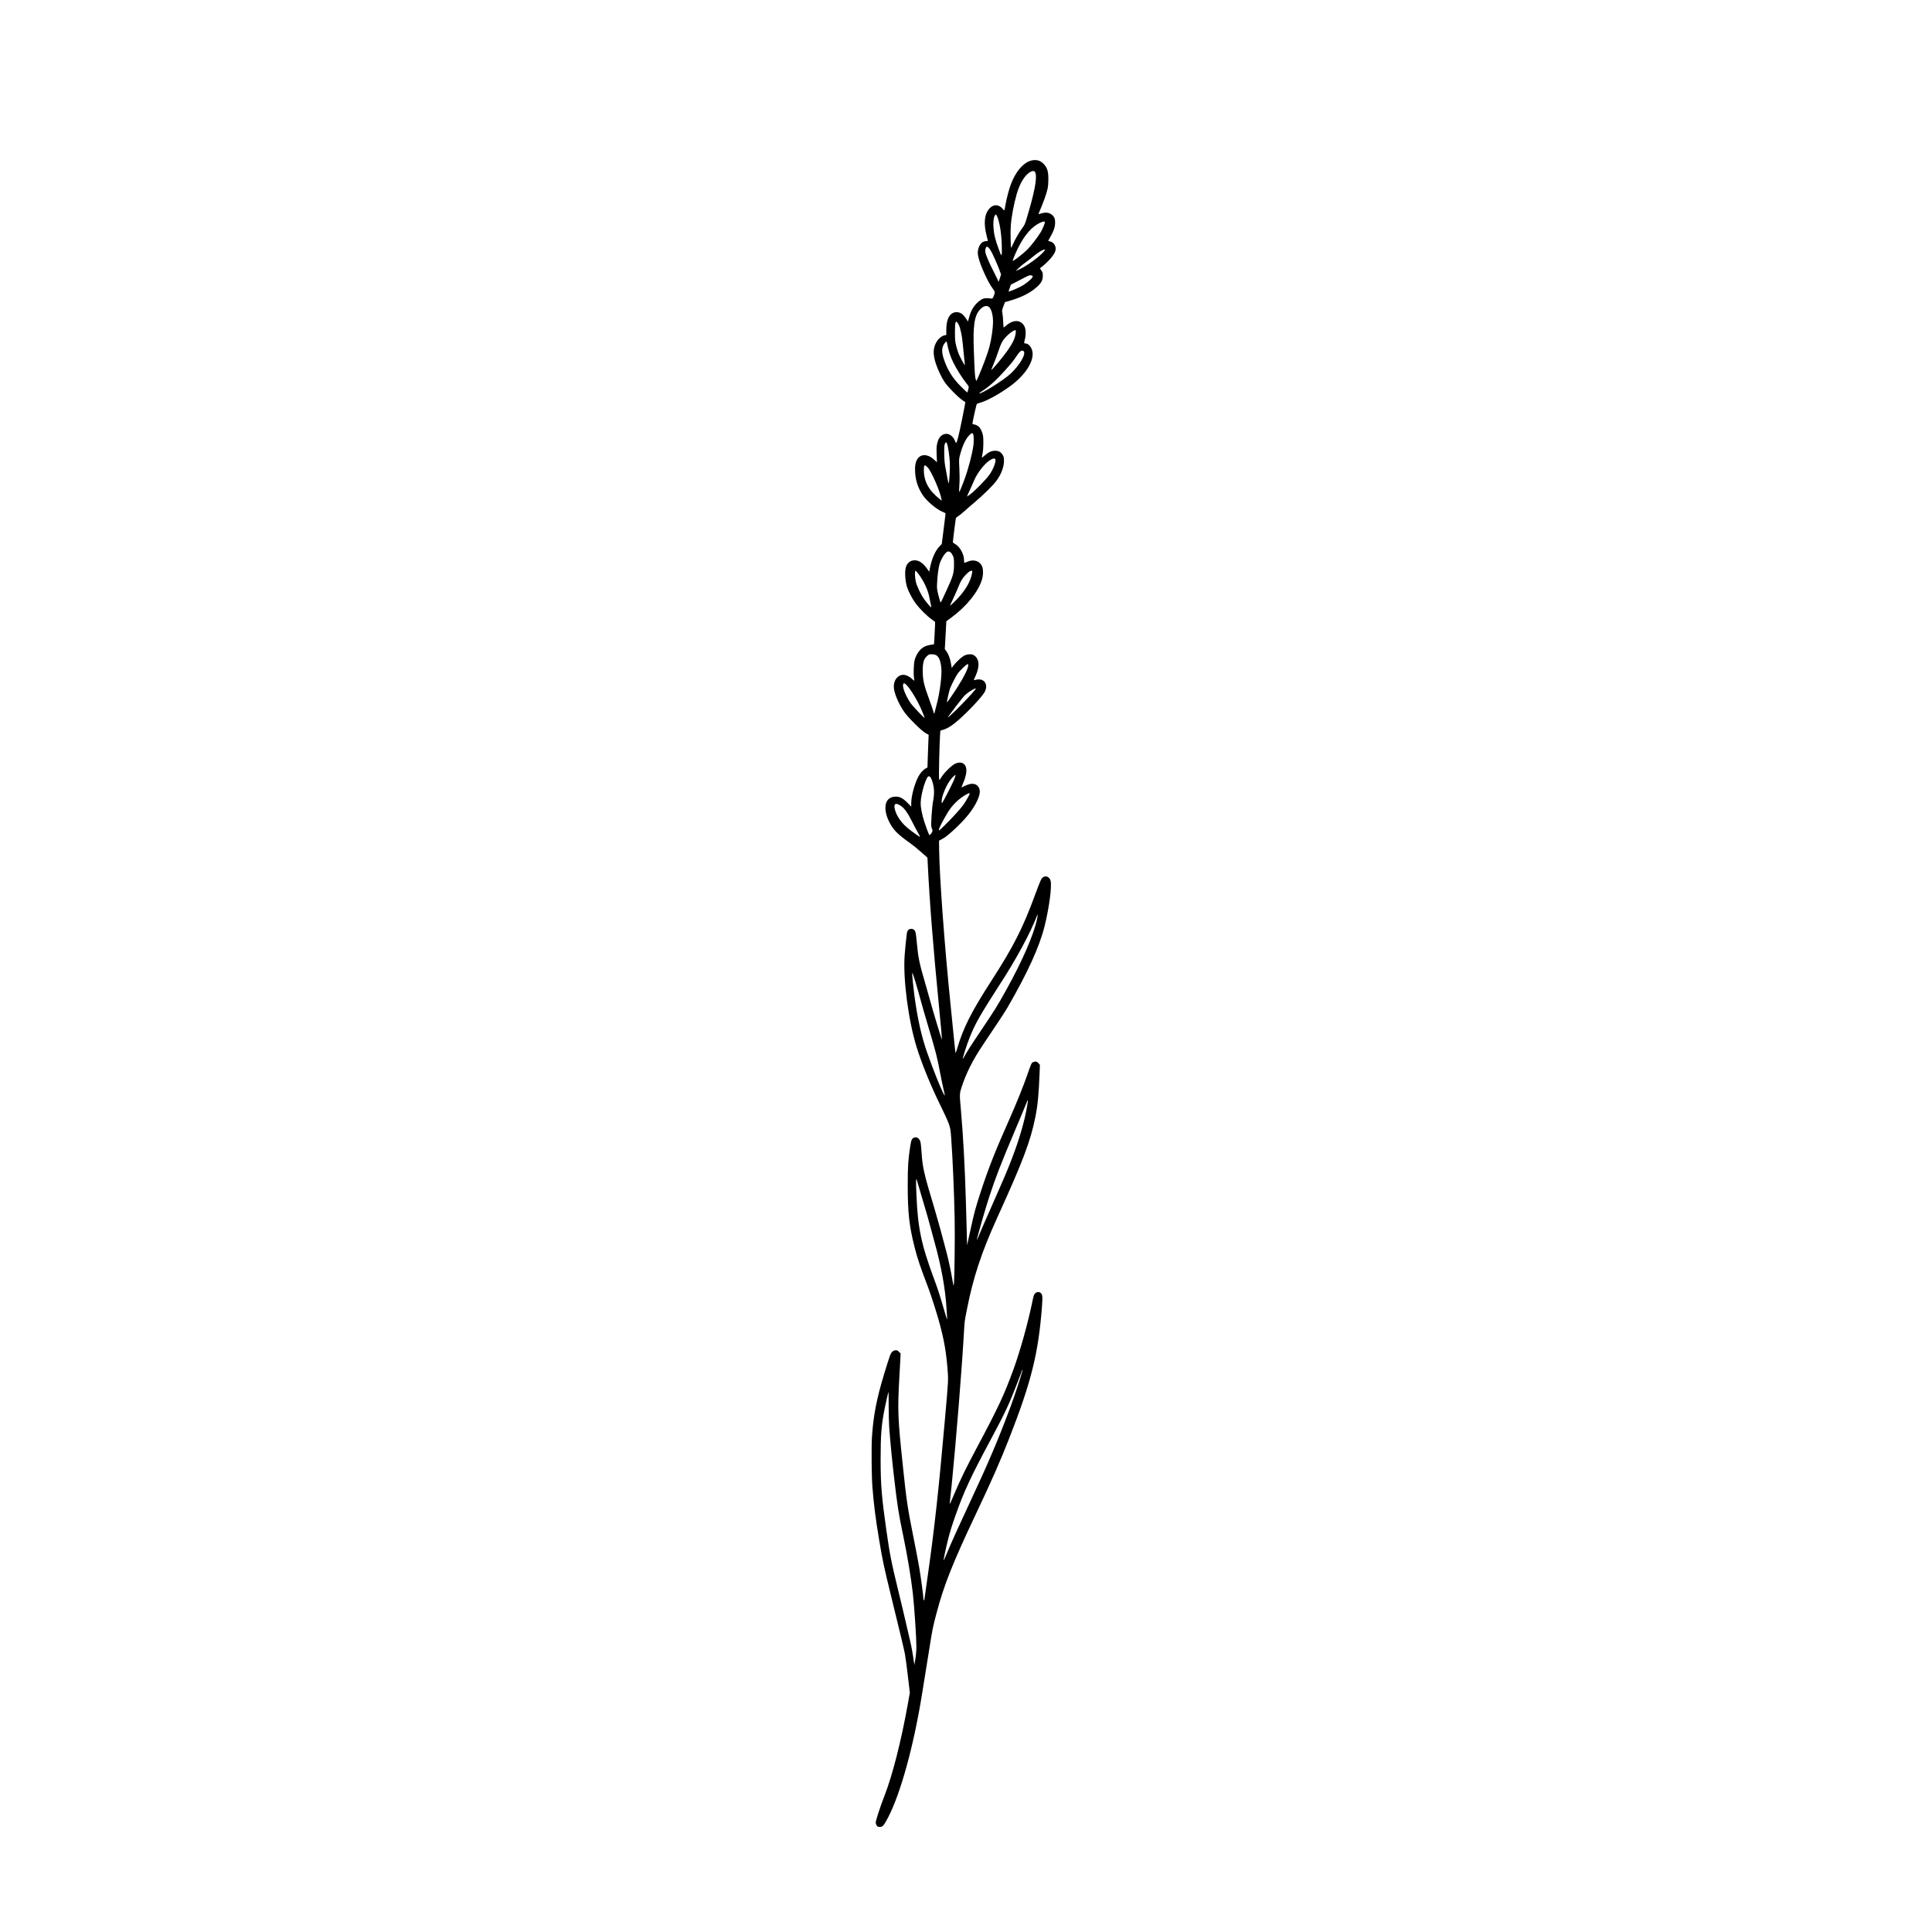
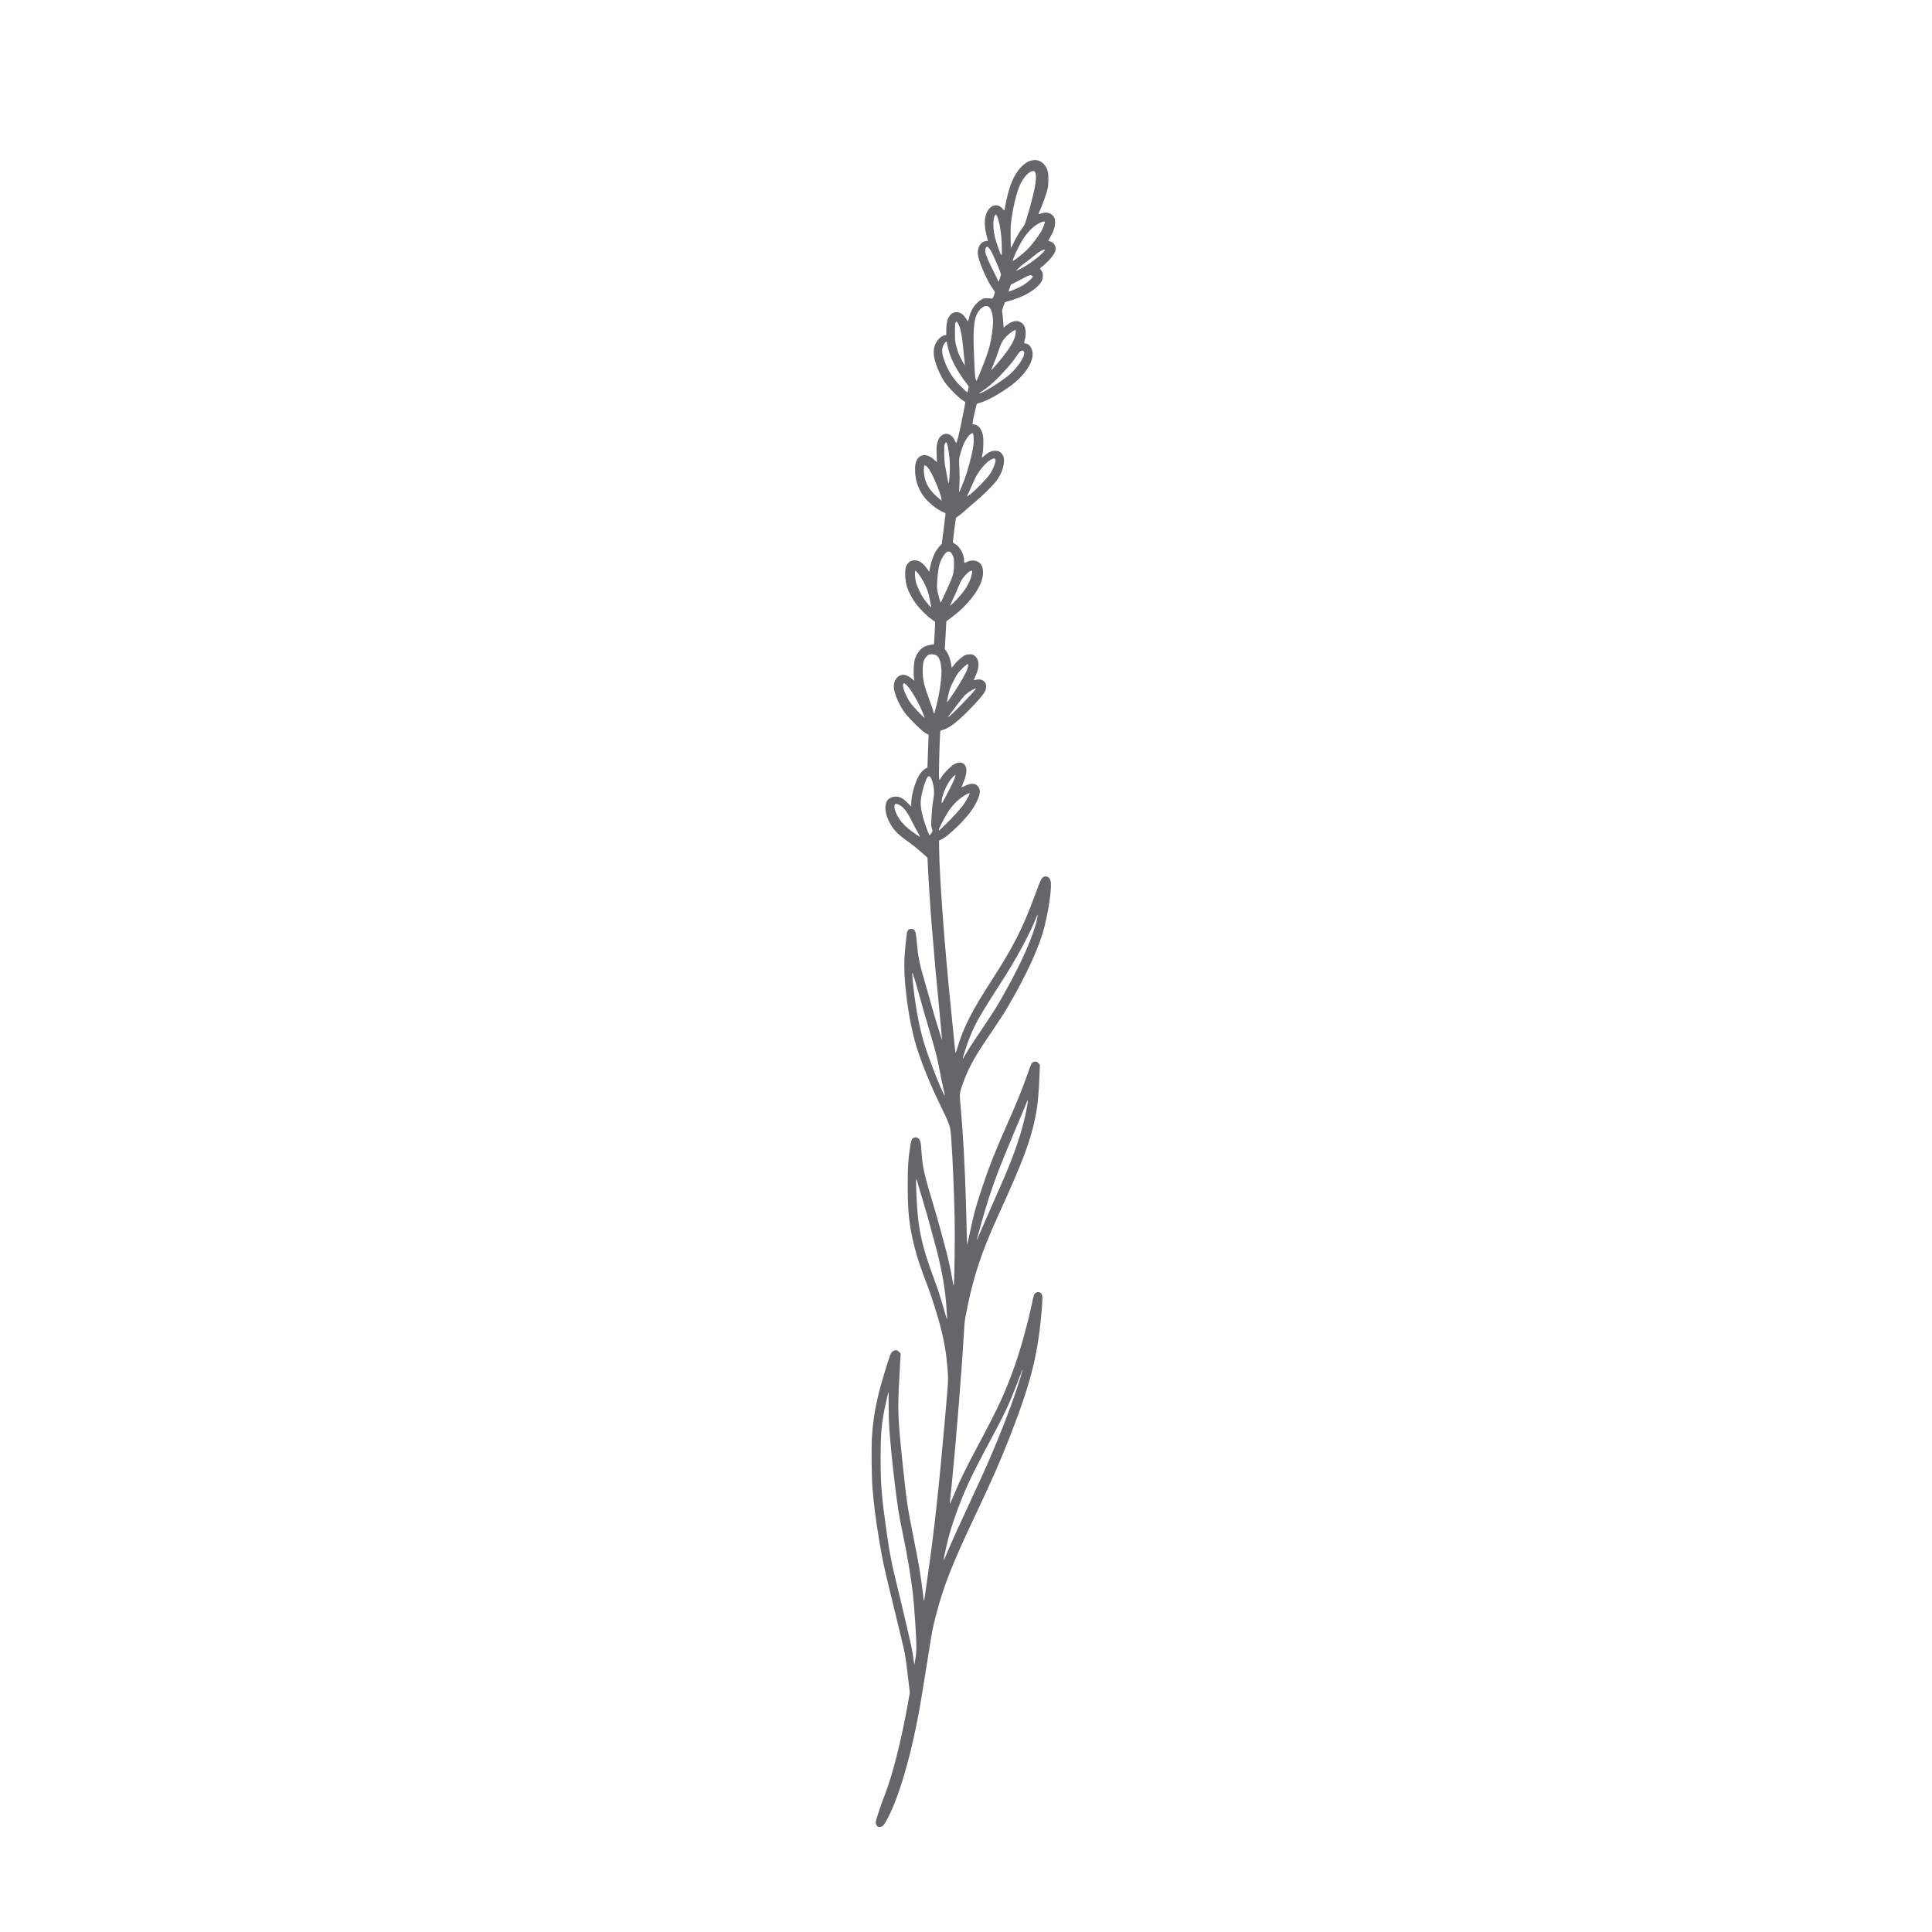
<svg xmlns="http://www.w3.org/2000/svg" width="3000px" height="3000px" version="1.1" xml:space="preserve" style="fill-rule:evenodd;clip-rule:evenodd;stroke-linejoin:round;stroke-miterlimit:2;">
  <g transform="matrix(0.72575,0,0,0.72575,1548.5,1500)">
    <g id="converted-16.svg" transform="matrix(1,0,0,1,-2000,-2000)">
      <g transform="matrix(0.1,0,0,-0.1,0,4000)">
-         <path d="M20740,37236C20566,37200 20387,36993 20286,36710C20249,36608 20194,36395 20175,36280C20154,36150 20154,36151 20122,36193C20040,36299 19922,36305 19834,36208C19724,36086 19704,35889 19775,35617C19789,35564 19800,35518 19800,35515C19800,35512 19784,35510 19765,35510C19678,35510 19611,35435 19589,35314C19581,35270 19582,35241 19595,35176C19626,35020 19794,34643 19889,34516C19917,34478 19943,34437 19946,34426C19954,34394 19907,34274 19889,34279C19881,34281 19843,34285 19804,34288C19721,34293 19672,34276 19602,34217C19501,34132 19436,34024 19397,33874L19374,33789L19329,33857C19305,33894 19267,33938 19244,33953C19169,34005 19074,34002 19011,33944C18942,33883 18910,33771 18910,33593L18910,33501L18875,33494C18820,33484 18754,33434 18712,33370C18625,33240 18618,33093 18688,32884C18732,32753 18810,32588 18870,32500C18953,32379 19176,32154 19275,32092C19297,32079 19316,32066 19318,32065C19320,32063 19287,31892 19245,31684C19178,31352 19137,31190 19120,31190C19117,31190 19104,31215 19091,31246C19043,31356 18942,31412 18854,31375C18779,31344 18742,31290 18714,31173C18701,31118 18699,31073 18704,30941L18710,30777L18657,30827C18520,30957 18367,30964 18291,30845C18250,30780 18236,30700 18243,30567C18253,30384 18307,30222 18410,30070C18499,29939 18702,29770 18835,29715C18893,29692 18895,29690 18892,29658C18890,29640 18871,29491 18851,29327L18813,29029L18773,28987C18669,28880 18598,28716 18553,28480L18545,28435L18510,28485C18421,28615 18330,28680 18238,28680C18155,28680 18098,28644 18057,28565C18016,28485 18023,28258 18071,28106C18104,28005 18185,27851 18257,27755C18340,27644 18491,27493 18593,27420L18669,27365L18670,27315C18670,27288 18665,27179 18659,27074L18647,26883L18574,26872C18533,26865 18479,26850 18453,26838C18355,26793 18271,26681 18234,26549C18214,26479 18205,26264 18218,26175C18223,26137 18227,26104 18225,26102C18224,26101 18203,26119 18179,26141C18123,26194 18047,26230 17992,26230C17874,26230 17785,26120 17787,25975C17788,25850 17888,25609 18011,25435C18102,25307 18375,25036 18464,24985L18533,24946L18527,24810C18523,24736 18517,24579 18514,24461L18507,24247L18477,24231C18415,24199 18352,24129 18311,24050C18230,23896 18160,23632 18160,23485L18160,23409L18083,23488C17983,23590 17920,23624 17830,23624C17760,23624 17703,23602 17663,23558C17585,23475 17590,23293 17674,23114C17766,22920 17853,22829 18143,22624C18192,22590 18293,22507 18369,22440L18507,22318L18514,22177C18554,21353 18628,20418 18761,19060C18794,18722 18820,18437 18818,18425C18815,18404 18621,19045 18550,19310C18527,19395 18480,19562 18445,19680C18337,20044 18307,20191 18280,20495C18261,20703 18253,20741 18225,20769C18206,20788 18190,20795 18159,20795C18107,20795 18074,20760 18066,20698C18048,20557 18029,20365 18019,20230C17982,19732 18097,18847 18272,18275C18376,17933 18581,17430 18767,17054C18856,16875 18942,16687 18963,16625C18998,16523 19002,16500 19015,16320C19047,15880 19078,15145 19089,14596C19097,14194 19085,13246 19071,13180C19065,13150 19062,13160 19046,13255C19014,13449 18961,13700 18911,13890C18828,14209 18721,14598 18663,14790C18426,15578 18402,15686 18380,16025C18374,16113 18365,16203 18360,16224C18342,16305 18285,16350 18226,16330C18175,16314 18160,16280 18139,16147C18094,15855 18085,15709 18085,15310C18085,14721 18116,14443 18231,13986C18290,13750 18346,13583 18528,13105C18590,12940 18717,12541 18769,12345C18864,11990 18908,11736 18936,11385C18956,11134 18957,11165 18880,10290C18745,8758 18649,7894 18500,6860C18467,6631 18440,6441 18440,6437C18440,6433 18436,6430 18430,6430C18425,6430 18420,6446 18420,6465C18420,6525 18370,6897 18330,7136C18308,7264 18248,7581 18195,7841C18082,8407 18057,8575 17986,9255C17871,10339 17866,10482 17906,11205C17914,11348 17923,11520 17927,11587L17933,11709L17896,11746C17863,11779 17856,11782 17817,11777C17767,11770 17731,11734 17707,11669C17652,11516 17521,11083 17475,10899C17385,10538 17343,10273 17319,9911C17306,9704 17312,9070 17329,8855C17361,8459 17397,8179 17471,7735C17543,7300 17576,7144 17719,6560C17916,5758 18008,5373 18024,5285C18042,5186 18061,5040 18100,4708L18130,4452L18090,4226C17949,3431 17755,2670 17585,2240C17506,2041 17400,1716 17400,1674C17400,1642 17425,1594 17445,1586C17454,1583 17478,1580 17497,1580C17548,1580 17582,1621 17667,1786C17934,2304 18207,3295 18384,4380C18403,4498 18437,4708 18459,4845C18482,4983 18522,5237 18550,5410C18610,5794 18624,5864 18701,6153C18857,6746 19045,7221 19522,8230C19880,8986 20066,9407 20261,9907C20728,11100 20881,11717 20956,12700C20973,12930 20970,12969 20930,13005C20900,13032 20846,13029 20816,13001C20784,12971 20778,12951 20740,12765C20654,12352 20488,11757 20353,11385C20154,10836 20027,10563 19580,9725C19327,9250 19210,9010 19088,8720C19002,8515 18972,8453 18984,8510C18987,8524 19005,8695 19025,8890C19125,9905 19241,11346 19290,12195C19302,12403 19299,12384 19351,12650C19485,13335 19664,13877 20002,14620C20550,15823 20709,16243 20815,16765C20866,17018 20889,17258 20906,17705L20913,17885L20886,17917C20853,17956 20820,17964 20775,17946C20733,17928 20730,17922 20645,17677C20556,17422 20408,17053 20255,16710C19958,16042 19814,15677 19655,15193C19537,14831 19509,14730 19424,14340L19355,14025L19348,14285C19344,14428 19336,14723 19330,14940C19309,15686 19272,16368 19220,16954C19193,17253 19193,17270 19235,17400C19336,17710 19477,17991 19699,18320C20073,18876 20153,18999 20230,19130C20649,19854 20906,20418 21014,20855C21113,21257 21173,21711 21141,21826C21120,21904 21046,21940 20984,21901C20943,21876 20925,21836 20805,21511C20547,20810 20345,20412 19885,19700C19448,19023 19272,18676 19145,18240C19127,18177 19109,18132 19107,18140C19104,18148 19086,18322 19066,18525C19046,18729 19017,19026 19000,19185C18873,20424 18764,21909 18757,22488L18755,22682L18827,22720C18875,22745 18943,22797 19029,22874C19305,23122 19477,23332 19570,23533C19638,23681 19645,23770 19593,23838C19537,23912 19444,23918 19315,23857C19273,23837 19236,23820 19234,23820C19232,23820 19247,23857 19266,23902C19341,24076 19359,24204 19320,24280C19281,24357 19194,24374 19094,24325C19021,24289 18873,24144 18810,24046L18766,23978L18756,24006C18747,24034 18763,24746 18777,24950L18783,25035L18856,25059C18982,25099 19118,25202 19358,25438C19538,25615 19693,25792 19731,25863C19821,26032 19713,26173 19532,26121C19515,26116 19500,26115 19500,26119C19500,26124 19515,26160 19534,26201C19635,26419 19617,26589 19486,26657C19442,26680 19343,26670 19285,26636C19227,26602 19125,26506 19069,26434L19026,26378L19009,26478C18992,26583 18953,26681 18905,26745L18878,26780L18895,27077L18911,27375L18937,27395C18952,27406 18994,27438 19031,27465C19346,27699 19592,28005 19671,28260C19705,28370 19704,28497 19669,28565C19615,28672 19484,28707 19358,28648C19327,28634 19299,28624 19296,28628C19293,28631 19290,28654 19290,28680C19290,28813 19200,28975 19095,29031C19070,29044 19050,29061 19050,29069C19050,29093 19110,29564 19116,29582C19119,29591 19140,29610 19164,29624C19187,29638 19242,29681 19286,29721C19329,29761 19435,29852 19520,29924C19700,30076 19902,30275 19978,30375C20082,30513 20144,30672 20144,30805C20145,30875 20141,30891 20118,30932C20079,30997 20032,31024 19955,31024C19878,31024 19809,30992 19728,30920C19696,30891 19670,30872 19670,30877C19670,30881 19677,30921 19686,30965C19707,31069 19710,31295 19691,31370C19674,31438 19639,31508 19608,31537C19581,31563 19520,31590 19490,31590C19479,31590 19470,31597 19470,31605C19470,31641 19554,32016 19564,32026C19570,32032 19605,32045 19641,32054C19779,32090 20073,32254 20293,32418C20593,32641 20777,32921 20756,33123C20745,33230 20674,33320 20601,33320C20590,33320 20579,33323 20577,33328C20574,33332 20581,33369 20592,33410C20617,33507 20613,33626 20583,33685C20508,33829 20349,33837 20194,33705C20165,33680 20140,33660 20137,33660C20135,33660 20130,33717 20127,33788C20124,33858 20117,33940 20110,33970C20099,34022 20101,34030 20132,34114L20165,34204L20275,34236C20493,34299 20669,34383 20797,34485C20934,34595 20974,34659 20975,34766C20975,34831 20972,34842 20942,34883C20916,34920 20912,34930 20924,34937C20967,34962 21100,35085 21152,35150C21225,35239 21249,35290 21250,35348C21250,35423 21197,35491 21126,35504C21106,35508 21090,35513 21090,35516C21090,35519 21108,35551 21129,35587C21199,35702 21233,35795 21238,35886C21243,35978 21225,36027 21170,36073C21112,36122 21038,36131 20940,36101C20900,36088 20880,36086 20883,36093C20990,36342 21054,36521 21081,36645C21088,36678 21094,36761 21094,36830C21095,36997 21072,37074 21000,37154C20928,37232 20847,37258 20740,37236ZM20818,36965C20856,36854 20795,36539 20629,35992C20594,35874 20583,35850 20530,35780C20464,35690 20390,35561 20340,35450C20321,35409 20303,35371 20300,35367C20287,35352 20280,35705 20290,35841C20304,36030 20355,36303 20416,36514C20471,36701 20543,36840 20629,36927C20689,36987 20733,37011 20775,37008C20800,37005 20807,36999 20818,36965ZM19995,36045C20048,35933 20090,35678 20097,35430C20104,35157 20098,35150 20028,35348C19954,35557 19932,35646 19921,35780C19911,35903 19919,36000 19944,36048C19965,36089 19974,36088 19995,36045ZM21020,35915C21020,35887 20969,35765 20933,35705C20855,35578 20718,35401 20634,35319C20535,35224 20338,35072 20332,35088C20328,35102 20388,35247 20451,35373C20585,35640 20742,35820 20912,35900C20981,35933 21020,35938 21020,35915ZM19817,35368C19828,35355 19850,35326 19864,35302C19899,35246 20012,34991 20051,34882L20081,34797L20059,34723C20038,34653 20020,34621 20020,34654C20020,34663 19977,34752 19925,34854C19828,35042 19758,35206 19746,35272C19742,35293 19744,35328 19750,35350C19763,35396 19785,35402 19817,35368ZM21020,35320C21020,35302 20939,35221 20855,35153C20734,35055 20564,34945 20475,34905L20395,34869L20450,34925C20480,34956 20550,35014 20605,35053C20660,35092 20747,35160 20799,35204C20900,35289 21020,35352 21020,35320ZM20738,34774C20750,34770 20760,34761 20760,34754C20760,34716 20612,34592 20499,34535C20391,34480 20238,34419 20242,34433C20245,34439 20257,34475 20269,34512L20291,34578L20363,34614C20403,34633 20490,34679 20557,34715C20680,34780 20695,34785 20738,34774ZM19818,34104C19873,34066 19910,33936 19910,33781C19910,33651 19878,33425 19835,33255C19805,33133 19690,32822 19597,32610L19556,32516L19541,32550C19524,32590 19517,32689 19500,33149C19479,33697 19509,33910 19628,34042C19696,34117 19766,34141 19818,34104ZM19180,33712C19213,33643 19248,33471 19261,33325C19267,33254 19280,33119 19291,33026C19302,32934 19309,32856 19307,32854C19301,32848 19204,33028 19175,33098C19161,33133 19137,33209 19122,33268C19098,33365 19096,33393 19095,33560C19095,33696 19099,33751 19108,33768C19121,33790 19123,33791 19140,33775C19150,33766 19168,33737 19180,33712ZM20395,33543C20381,33431 20337,33337 20224,33173C20126,33032 19884,32743 19873,32753C19871,32755 19893,32811 19921,32876C19949,32941 19996,33069 20026,33159C20087,33343 20123,33404 20232,33505C20296,33565 20376,33614 20393,33603C20398,33600 20399,33573 20395,33543ZM18924,33338C18955,33169 18994,33047 19058,32916C19127,32775 19246,32586 19340,32468C19368,32435 19390,32402 19390,32396C19390,32372 19365,32270 19360,32270C19356,32270 19297,32325 19229,32393C19048,32571 18935,32751 18857,32987C18805,33143 18810,33240 18877,33328C18905,33366 18918,33368 18924,33338ZM20565,33153C20622,33097 20485,32861 20287,32674C20144,32538 19642,32224 19614,32252C19611,32255 19638,32276 19674,32299C19823,32393 19975,32530 20164,32740C20305,32898 20340,32940 20420,33059C20480,33146 20498,33163 20542,33169C20546,33170 20556,33162 20565,33153ZM19484,31384C19498,31347 19502,31228 19491,31145C19465,30951 19378,30620 19290,30385C19234,30235 19191,30136 19185,30142C19183,30144 19185,30213 19190,30295C19197,30393 19196,30514 19190,30643C19180,30827 19181,30845 19200,30919C19251,31120 19315,31261 19393,31347C19443,31401 19473,31413 19484,31384ZM18940,31126C18960,31036 18979,30888 18986,30771C18993,30654 18973,30313 18959,30327C18953,30335 18916,30521 18883,30715C18873,30779 18866,30875 18866,30980C18865,31123 18867,31150 18884,31179C18901,31211 18903,31212 18916,31196C18923,31186 18934,31155 18940,31126ZM19959,30841C19980,30802 19919,30636 19841,30522C19772,30420 19528,30170 19415,30086C19382,30062 19354,30043 19353,30044C19351,30046 19374,30099 19404,30162C19434,30226 19480,30327 19505,30388C19581,30568 19753,30780 19873,30839C19925,30865 19946,30865 19959,30841ZM18511,30668C18590,30587 18774,30167 18806,29995L18813,29956L18769,29990C18534,30177 18431,30366 18430,30611C18430,30728 18443,30737 18511,30668ZM19002,28850C19016,28840 19038,28807 19051,28778C19072,28731 19075,28711 19075,28595C19075,28406 19059,28352 18919,28046C18854,27903 18797,27783 18792,27778C18786,27772 18767,27831 18745,27920C18707,28071 18707,28074 18714,28209C18722,28361 18742,28517 18766,28600C18788,28675 18844,28780 18889,28829C18932,28875 18963,28881 19002,28850ZM18322,28379C18426,28243 18522,28035 18546,27895C18554,27851 18567,27784 18576,27747C18585,27710 18590,27677 18587,27674C18581,27668 18498,27764 18436,27849C18371,27938 18284,28119 18260,28214C18237,28306 18232,28464 18253,28458C18259,28455 18291,28420 18322,28379ZM19465,28450C19468,28445 19464,28411 19455,28375C19418,28214 19326,28055 19173,27885C19096,27799 18990,27700 18990,27713C18990,27715 19017,27774 19051,27845C19084,27915 19134,28027 19161,28094C19220,28237 19243,28277 19306,28349C19381,28434 19448,28477 19465,28450ZM18687,26653C18753,26622 18791,26529 18805,26360C18818,26214 18770,25842 18710,25620C18689,25540 18668,25458 18664,25438C18661,25417 18655,25400 18651,25400C18647,25400 18638,25424 18631,25453C18624,25481 18589,25582 18555,25675C18431,26012 18407,26114 18406,26310C18405,26487 18427,26567 18495,26629C18536,26667 18544,26670 18596,26670C18627,26670 18667,26663 18687,26653ZM19380,26437C19380,26369 19296,26197 19155,25975C19058,25822 18930,25637 18925,25642C18918,25649 18971,25888 18991,25939C19027,26029 19110,26191 19150,26250C19202,26325 19344,26460 19371,26460C19376,26460 19380,26449 19380,26437ZM18075,25996C18129,25938 18218,25800 18302,25644C18356,25543 18452,25319 18444,25311C18435,25302 18181,25570 18139,25635C18043,25780 17973,25953 17985,26018C17994,26064 18016,26059 18075,25996ZM19540,25933C19540,25897 18963,25304 18945,25322C18940,25327 19249,25732 19293,25778C19334,25821 19405,25874 19473,25911C19527,25941 19540,25945 19540,25933ZM19080,23993C19050,23916 18861,23546 18828,23499C18811,23475 18811,23475 18811,23528C18810,23626 18905,23859 18994,23977C19046,24046 19102,24098 19108,24082C19109,24077 19097,24037 19080,23993ZM18569,24041C18579,24031 18597,23994 18608,23959C18654,23818 18660,23696 18627,23525C18606,23415 18580,23045 18589,22990C18593,22965 18602,22935 18608,22923C18618,22905 18618,22894 18607,22868C18594,22837 18553,22792 18547,22801C18528,22828 18433,23096 18410,23187C18364,23367 18354,23464 18368,23573C18383,23686 18420,23835 18460,23938C18507,24060 18529,24081 18569,24041ZM19410,23688C19410,23665 19323,23513 19268,23438C19200,23347 19041,23173 18875,23010C18750,22888 18748,22886 18753,22921C18758,22958 18847,23130 18941,23285C19037,23445 19189,23591 19345,23674C19401,23703 19410,23705 19410,23688ZM17947,23420C18022,23363 18088,23270 18170,23105C18208,23028 18265,22921 18296,22867C18327,22813 18350,22767 18348,22764C18341,22758 18197,22860 18095,22942C17994,23025 17919,23112 17865,23212C17808,23319 17784,23430 17813,23459C17833,23480 17888,23464 17947,23420ZM20849,20994C20779,20664 20533,20100 20199,19500C19982,19110 19977,19102 19538,18449C19447,18314 19349,18160 19320,18106C19291,18053 19266,18011 19263,18014C19254,18023 19352,18325 19412,18475C19481,18647 19535,18757 19628,18920C19709,19062 19899,19366 20053,19603C20394,20123 20713,20713 20850,21074C20871,21129 20871,21092 20849,20994ZM18253,19650C18284,19548 18332,19380 18360,19275C18388,19171 18453,18943 18505,18770C18691,18145 18714,18057 18779,17709C18802,17590 18833,17436 18850,17367C18886,17214 18887,17200 18853,17265C18781,17403 18641,17752 18505,18135C18380,18488 18294,18870 18226,19380C18206,19528 18180,19792 18180,19844C18180,19877 18204,19813 18253,19650ZM20644,17029C20589,16687 20473,16289 20295,15830C20201,15589 20098,15348 19843,14775C19755,14577 19656,14350 19624,14272C19592,14193 19564,14132 19563,14137C19558,14152 19745,14805 19825,15050C19967,15482 20072,15754 20375,16470C20484,16726 20588,16976 20607,17025C20661,17164 20666,17165 20644,17029ZM18334,15235C18366,15125 18420,14941 18455,14825C18490,14710 18537,14543 18560,14455C18583,14367 18626,14210 18655,14105C18803,13577 18891,13090 18915,12670C18918,12612 18923,12536 18926,12500C18929,12464 18929,12438 18925,12441C18922,12445 18896,12526 18869,12621C18775,12947 18737,13065 18650,13300C18372,14048 18298,14403 18270,15136C18260,15379 18261,15453 18274,15439C18276,15437 18303,15345 18334,15235ZM20536,11333C20507,11216 20372,10803 20286,10573C20017,9854 19809,9365 19420,8535C19179,8020 19013,7653 18924,7437C18886,7344 18854,7275 18852,7283C18849,7298 18904,7557 18946,7723C18987,7886 19027,8018 19105,8239C19288,8760 19432,9068 19865,9875C20084,10283 20179,10472 20273,10690C20349,10869 20530,11332 20530,11350C20530,11356 20533,11360 20536,11360C20539,11360 20539,11348 20536,11333ZM17677,10588C17677,10421 17683,10213 17689,10125C17713,9797 17752,9404 17796,9030C17864,8446 17891,8275 17985,7828C18073,7410 18157,6906 18194,6580C18227,6284 18270,5639 18270,5440C18269,5325 18261,5238 18238,5112L18226,5045L18218,5105C18191,5301 18163,5453 18128,5595C18107,5683 18064,5863 18035,5995C18005,6127 17938,6411 17885,6625C17736,7234 17700,7416 17626,7940C17527,8638 17505,8906 17505,9450C17505,9962 17521,10167 17586,10505C17612,10640 17670,10890 17674,10890C17676,10890 17677,10754 17677,10588Z" style="fill-rule:nonzero;" />
+         <path fill="#65656A" d="M20740,37236C20566,37200 20387,36993 20286,36710C20249,36608 20194,36395 20175,36280C20154,36150 20154,36151 20122,36193C20040,36299 19922,36305 19834,36208C19724,36086 19704,35889 19775,35617C19789,35564 19800,35518 19800,35515C19800,35512 19784,35510 19765,35510C19678,35510 19611,35435 19589,35314C19581,35270 19582,35241 19595,35176C19626,35020 19794,34643 19889,34516C19917,34478 19943,34437 19946,34426C19954,34394 19907,34274 19889,34279C19881,34281 19843,34285 19804,34288C19721,34293 19672,34276 19602,34217C19501,34132 19436,34024 19397,33874L19374,33789L19329,33857C19305,33894 19267,33938 19244,33953C19169,34005 19074,34002 19011,33944C18942,33883 18910,33771 18910,33593L18910,33501L18875,33494C18820,33484 18754,33434 18712,33370C18625,33240 18618,33093 18688,32884C18732,32753 18810,32588 18870,32500C18953,32379 19176,32154 19275,32092C19297,32079 19316,32066 19318,32065C19320,32063 19287,31892 19245,31684C19178,31352 19137,31190 19120,31190C19117,31190 19104,31215 19091,31246C19043,31356 18942,31412 18854,31375C18779,31344 18742,31290 18714,31173C18701,31118 18699,31073 18704,30941L18710,30777L18657,30827C18520,30957 18367,30964 18291,30845C18250,30780 18236,30700 18243,30567C18253,30384 18307,30222 18410,30070C18499,29939 18702,29770 18835,29715C18893,29692 18895,29690 18892,29658C18890,29640 18871,29491 18851,29327L18813,29029L18773,28987C18669,28880 18598,28716 18553,28480L18545,28435L18510,28485C18421,28615 18330,28680 18238,28680C18155,28680 18098,28644 18057,28565C18016,28485 18023,28258 18071,28106C18104,28005 18185,27851 18257,27755C18340,27644 18491,27493 18593,27420L18669,27365L18670,27315C18670,27288 18665,27179 18659,27074L18647,26883L18574,26872C18533,26865 18479,26850 18453,26838C18355,26793 18271,26681 18234,26549C18214,26479 18205,26264 18218,26175C18223,26137 18227,26104 18225,26102C18224,26101 18203,26119 18179,26141C18123,26194 18047,26230 17992,26230C17874,26230 17785,26120 17787,25975C17788,25850 17888,25609 18011,25435C18102,25307 18375,25036 18464,24985L18533,24946L18527,24810C18523,24736 18517,24579 18514,24461L18507,24247L18477,24231C18415,24199 18352,24129 18311,24050C18230,23896 18160,23632 18160,23485L18160,23409L18083,23488C17983,23590 17920,23624 17830,23624C17760,23624 17703,23602 17663,23558C17585,23475 17590,23293 17674,23114C17766,22920 17853,22829 18143,22624C18192,22590 18293,22507 18369,22440L18507,22318L18514,22177C18554,21353 18628,20418 18761,19060C18794,18722 18820,18437 18818,18425C18815,18404 18621,19045 18550,19310C18527,19395 18480,19562 18445,19680C18337,20044 18307,20191 18280,20495C18261,20703 18253,20741 18225,20769C18206,20788 18190,20795 18159,20795C18107,20795 18074,20760 18066,20698C18048,20557 18029,20365 18019,20230C17982,19732 18097,18847 18272,18275C18376,17933 18581,17430 18767,17054C18856,16875 18942,16687 18963,16625C18998,16523 19002,16500 19015,16320C19047,15880 19078,15145 19089,14596C19097,14194 19085,13246 19071,13180C19065,13150 19062,13160 19046,13255C19014,13449 18961,13700 18911,13890C18828,14209 18721,14598 18663,14790C18426,15578 18402,15686 18380,16025C18374,16113 18365,16203 18360,16224C18342,16305 18285,16350 18226,16330C18175,16314 18160,16280 18139,16147C18094,15855 18085,15709 18085,15310C18085,14721 18116,14443 18231,13986C18290,13750 18346,13583 18528,13105C18590,12940 18717,12541 18769,12345C18864,11990 18908,11736 18936,11385C18956,11134 18957,11165 18880,10290C18745,8758 18649,7894 18500,6860C18467,6631 18440,6441 18440,6437C18440,6433 18436,6430 18430,6430C18425,6430 18420,6446 18420,6465C18420,6525 18370,6897 18330,7136C18308,7264 18248,7581 18195,7841C18082,8407 18057,8575 17986,9255C17871,10339 17866,10482 17906,11205C17914,11348 17923,11520 17927,11587L17933,11709L17896,11746C17863,11779 17856,11782 17817,11777C17767,11770 17731,11734 17707,11669C17652,11516 17521,11083 17475,10899C17385,10538 17343,10273 17319,9911C17306,9704 17312,9070 17329,8855C17361,8459 17397,8179 17471,7735C17543,7300 17576,7144 17719,6560C17916,5758 18008,5373 18024,5285C18042,5186 18061,5040 18100,4708L18130,4452L18090,4226C17949,3431 17755,2670 17585,2240C17506,2041 17400,1716 17400,1674C17400,1642 17425,1594 17445,1586C17454,1583 17478,1580 17497,1580C17548,1580 17582,1621 17667,1786C17934,2304 18207,3295 18384,4380C18403,4498 18437,4708 18459,4845C18482,4983 18522,5237 18550,5410C18610,5794 18624,5864 18701,6153C18857,6746 19045,7221 19522,8230C19880,8986 20066,9407 20261,9907C20728,11100 20881,11717 20956,12700C20973,12930 20970,12969 20930,13005C20900,13032 20846,13029 20816,13001C20784,12971 20778,12951 20740,12765C20654,12352 20488,11757 20353,11385C20154,10836 20027,10563 19580,9725C19327,9250 19210,9010 19088,8720C19002,8515 18972,8453 18984,8510C18987,8524 19005,8695 19025,8890C19125,9905 19241,11346 19290,12195C19302,12403 19299,12384 19351,12650C19485,13335 19664,13877 20002,14620C20550,15823 20709,16243 20815,16765C20866,17018 20889,17258 20906,17705L20913,17885L20886,17917C20853,17956 20820,17964 20775,17946C20733,17928 20730,17922 20645,17677C20556,17422 20408,17053 20255,16710C19958,16042 19814,15677 19655,15193C19537,14831 19509,14730 19424,14340L19355,14025L19348,14285C19344,14428 19336,14723 19330,14940C19309,15686 19272,16368 19220,16954C19193,17253 19193,17270 19235,17400C19336,17710 19477,17991 19699,18320C20073,18876 20153,18999 20230,19130C20649,19854 20906,20418 21014,20855C21113,21257 21173,21711 21141,21826C21120,21904 21046,21940 20984,21901C20943,21876 20925,21836 20805,21511C20547,20810 20345,20412 19885,19700C19448,19023 19272,18676 19145,18240C19127,18177 19109,18132 19107,18140C19104,18148 19086,18322 19066,18525C19046,18729 19017,19026 19000,19185C18873,20424 18764,21909 18757,22488L18755,22682L18827,22720C18875,22745 18943,22797 19029,22874C19305,23122 19477,23332 19570,23533C19638,23681 19645,23770 19593,23838C19537,23912 19444,23918 19315,23857C19273,23837 19236,23820 19234,23820C19232,23820 19247,23857 19266,23902C19341,24076 19359,24204 19320,24280C19281,24357 19194,24374 19094,24325C19021,24289 18873,24144 18810,24046L18766,23978L18756,24006C18747,24034 18763,24746 18777,24950L18783,25035L18856,25059C18982,25099 19118,25202 19358,25438C19538,25615 19693,25792 19731,25863C19821,26032 19713,26173 19532,26121C19515,26116 19500,26115 19500,26119C19500,26124 19515,26160 19534,26201C19635,26419 19617,26589 19486,26657C19442,26680 19343,26670 19285,26636C19227,26602 19125,26506 19069,26434L19026,26378L19009,26478C18992,26583 18953,26681 18905,26745L18878,26780L18895,27077L18911,27375L18937,27395C18952,27406 18994,27438 19031,27465C19346,27699 19592,28005 19671,28260C19705,28370 19704,28497 19669,28565C19615,28672 19484,28707 19358,28648C19327,28634 19299,28624 19296,28628C19293,28631 19290,28654 19290,28680C19290,28813 19200,28975 19095,29031C19070,29044 19050,29061 19050,29069C19050,29093 19110,29564 19116,29582C19119,29591 19140,29610 19164,29624C19187,29638 19242,29681 19286,29721C19329,29761 19435,29852 19520,29924C19700,30076 19902,30275 19978,30375C20082,30513 20144,30672 20144,30805C20145,30875 20141,30891 20118,30932C20079,30997 20032,31024 19955,31024C19878,31024 19809,30992 19728,30920C19696,30891 19670,30872 19670,30877C19670,30881 19677,30921 19686,30965C19707,31069 19710,31295 19691,31370C19674,31438 19639,31508 19608,31537C19581,31563 19520,31590 19490,31590C19479,31590 19470,31597 19470,31605C19470,31641 19554,32016 19564,32026C19570,32032 19605,32045 19641,32054C19779,32090 20073,32254 20293,32418C20593,32641 20777,32921 20756,33123C20745,33230 20674,33320 20601,33320C20590,33320 20579,33323 20577,33328C20574,33332 20581,33369 20592,33410C20617,33507 20613,33626 20583,33685C20508,33829 20349,33837 20194,33705C20165,33680 20140,33660 20137,33660C20135,33660 20130,33717 20127,33788C20124,33858 20117,33940 20110,33970C20099,34022 20101,34030 20132,34114L20165,34204L20275,34236C20493,34299 20669,34383 20797,34485C20934,34595 20974,34659 20975,34766C20975,34831 20972,34842 20942,34883C20916,34920 20912,34930 20924,34937C20967,34962 21100,35085 21152,35150C21225,35239 21249,35290 21250,35348C21250,35423 21197,35491 21126,35504C21106,35508 21090,35513 21090,35516C21090,35519 21108,35551 21129,35587C21199,35702 21233,35795 21238,35886C21243,35978 21225,36027 21170,36073C21112,36122 21038,36131 20940,36101C20900,36088 20880,36086 20883,36093C20990,36342 21054,36521 21081,36645C21088,36678 21094,36761 21094,36830C21095,36997 21072,37074 21000,37154C20928,37232 20847,37258 20740,37236ZM20818,36965C20856,36854 20795,36539 20629,35992C20594,35874 20583,35850 20530,35780C20464,35690 20390,35561 20340,35450C20321,35409 20303,35371 20300,35367C20287,35352 20280,35705 20290,35841C20304,36030 20355,36303 20416,36514C20471,36701 20543,36840 20629,36927C20689,36987 20733,37011 20775,37008C20800,37005 20807,36999 20818,36965ZM19995,36045C20048,35933 20090,35678 20097,35430C20104,35157 20098,35150 20028,35348C19954,35557 19932,35646 19921,35780C19911,35903 19919,36000 19944,36048C19965,36089 19974,36088 19995,36045ZM21020,35915C21020,35887 20969,35765 20933,35705C20855,35578 20718,35401 20634,35319C20535,35224 20338,35072 20332,35088C20328,35102 20388,35247 20451,35373C20585,35640 20742,35820 20912,35900C20981,35933 21020,35938 21020,35915ZM19817,35368C19828,35355 19850,35326 19864,35302C19899,35246 20012,34991 20051,34882L20081,34797L20059,34723C20038,34653 20020,34621 20020,34654C20020,34663 19977,34752 19925,34854C19828,35042 19758,35206 19746,35272C19742,35293 19744,35328 19750,35350C19763,35396 19785,35402 19817,35368ZM21020,35320C21020,35302 20939,35221 20855,35153C20734,35055 20564,34945 20475,34905L20395,34869L20450,34925C20480,34956 20550,35014 20605,35053C20660,35092 20747,35160 20799,35204C20900,35289 21020,35352 21020,35320ZM20738,34774C20750,34770 20760,34761 20760,34754C20760,34716 20612,34592 20499,34535C20391,34480 20238,34419 20242,34433C20245,34439 20257,34475 20269,34512L20291,34578L20363,34614C20403,34633 20490,34679 20557,34715C20680,34780 20695,34785 20738,34774ZM19818,34104C19873,34066 19910,33936 19910,33781C19910,33651 19878,33425 19835,33255C19805,33133 19690,32822 19597,32610L19556,32516L19541,32550C19524,32590 19517,32689 19500,33149C19479,33697 19509,33910 19628,34042C19696,34117 19766,34141 19818,34104ZM19180,33712C19213,33643 19248,33471 19261,33325C19267,33254 19280,33119 19291,33026C19302,32934 19309,32856 19307,32854C19301,32848 19204,33028 19175,33098C19161,33133 19137,33209 19122,33268C19098,33365 19096,33393 19095,33560C19095,33696 19099,33751 19108,33768C19121,33790 19123,33791 19140,33775C19150,33766 19168,33737 19180,33712ZM20395,33543C20381,33431 20337,33337 20224,33173C20126,33032 19884,32743 19873,32753C19871,32755 19893,32811 19921,32876C19949,32941 19996,33069 20026,33159C20087,33343 20123,33404 20232,33505C20296,33565 20376,33614 20393,33603C20398,33600 20399,33573 20395,33543ZM18924,33338C18955,33169 18994,33047 19058,32916C19127,32775 19246,32586 19340,32468C19368,32435 19390,32402 19390,32396C19390,32372 19365,32270 19360,32270C19356,32270 19297,32325 19229,32393C19048,32571 18935,32751 18857,32987C18805,33143 18810,33240 18877,33328C18905,33366 18918,33368 18924,33338ZM20565,33153C20622,33097 20485,32861 20287,32674C20144,32538 19642,32224 19614,32252C19611,32255 19638,32276 19674,32299C19823,32393 19975,32530 20164,32740C20305,32898 20340,32940 20420,33059C20480,33146 20498,33163 20542,33169C20546,33170 20556,33162 20565,33153ZM19484,31384C19498,31347 19502,31228 19491,31145C19465,30951 19378,30620 19290,30385C19234,30235 19191,30136 19185,30142C19183,30144 19185,30213 19190,30295C19197,30393 19196,30514 19190,30643C19180,30827 19181,30845 19200,30919C19251,31120 19315,31261 19393,31347C19443,31401 19473,31413 19484,31384ZM18940,31126C18960,31036 18979,30888 18986,30771C18993,30654 18973,30313 18959,30327C18953,30335 18916,30521 18883,30715C18873,30779 18866,30875 18866,30980C18865,31123 18867,31150 18884,31179C18901,31211 18903,31212 18916,31196C18923,31186 18934,31155 18940,31126ZM19959,30841C19980,30802 19919,30636 19841,30522C19772,30420 19528,30170 19415,30086C19382,30062 19354,30043 19353,30044C19351,30046 19374,30099 19404,30162C19434,30226 19480,30327 19505,30388C19581,30568 19753,30780 19873,30839C19925,30865 19946,30865 19959,30841ZM18511,30668C18590,30587 18774,30167 18806,29995L18813,29956L18769,29990C18534,30177 18431,30366 18430,30611C18430,30728 18443,30737 18511,30668ZM19002,28850C19016,28840 19038,28807 19051,28778C19072,28731 19075,28711 19075,28595C19075,28406 19059,28352 18919,28046C18854,27903 18797,27783 18792,27778C18786,27772 18767,27831 18745,27920C18707,28071 18707,28074 18714,28209C18722,28361 18742,28517 18766,28600C18788,28675 18844,28780 18889,28829C18932,28875 18963,28881 19002,28850ZM18322,28379C18426,28243 18522,28035 18546,27895C18554,27851 18567,27784 18576,27747C18585,27710 18590,27677 18587,27674C18581,27668 18498,27764 18436,27849C18371,27938 18284,28119 18260,28214C18237,28306 18232,28464 18253,28458C18259,28455 18291,28420 18322,28379ZM19465,28450C19468,28445 19464,28411 19455,28375C19418,28214 19326,28055 19173,27885C19096,27799 18990,27700 18990,27713C18990,27715 19017,27774 19051,27845C19084,27915 19134,28027 19161,28094C19220,28237 19243,28277 19306,28349C19381,28434 19448,28477 19465,28450ZM18687,26653C18753,26622 18791,26529 18805,26360C18818,26214 18770,25842 18710,25620C18689,25540 18668,25458 18664,25438C18661,25417 18655,25400 18651,25400C18647,25400 18638,25424 18631,25453C18624,25481 18589,25582 18555,25675C18431,26012 18407,26114 18406,26310C18405,26487 18427,26567 18495,26629C18536,26667 18544,26670 18596,26670C18627,26670 18667,26663 18687,26653ZM19380,26437C19380,26369 19296,26197 19155,25975C19058,25822 18930,25637 18925,25642C18918,25649 18971,25888 18991,25939C19027,26029 19110,26191 19150,26250C19202,26325 19344,26460 19371,26460C19376,26460 19380,26449 19380,26437ZM18075,25996C18129,25938 18218,25800 18302,25644C18356,25543 18452,25319 18444,25311C18435,25302 18181,25570 18139,25635C18043,25780 17973,25953 17985,26018C17994,26064 18016,26059 18075,25996ZM19540,25933C19540,25897 18963,25304 18945,25322C18940,25327 19249,25732 19293,25778C19334,25821 19405,25874 19473,25911C19527,25941 19540,25945 19540,25933ZM19080,23993C19050,23916 18861,23546 18828,23499C18811,23475 18811,23475 18811,23528C18810,23626 18905,23859 18994,23977C19046,24046 19102,24098 19108,24082C19109,24077 19097,24037 19080,23993ZM18569,24041C18579,24031 18597,23994 18608,23959C18654,23818 18660,23696 18627,23525C18606,23415 18580,23045 18589,22990C18593,22965 18602,22935 18608,22923C18618,22905 18618,22894 18607,22868C18594,22837 18553,22792 18547,22801C18528,22828 18433,23096 18410,23187C18364,23367 18354,23464 18368,23573C18383,23686 18420,23835 18460,23938C18507,24060 18529,24081 18569,24041ZM19410,23688C19410,23665 19323,23513 19268,23438C19200,23347 19041,23173 18875,23010C18750,22888 18748,22886 18753,22921C18758,22958 18847,23130 18941,23285C19037,23445 19189,23591 19345,23674C19401,23703 19410,23705 19410,23688ZM17947,23420C18022,23363 18088,23270 18170,23105C18208,23028 18265,22921 18296,22867C18327,22813 18350,22767 18348,22764C18341,22758 18197,22860 18095,22942C17994,23025 17919,23112 17865,23212C17808,23319 17784,23430 17813,23459C17833,23480 17888,23464 17947,23420ZM20849,20994C20779,20664 20533,20100 20199,19500C19982,19110 19977,19102 19538,18449C19447,18314 19349,18160 19320,18106C19291,18053 19266,18011 19263,18014C19254,18023 19352,18325 19412,18475C19481,18647 19535,18757 19628,18920C19709,19062 19899,19366 20053,19603C20394,20123 20713,20713 20850,21074C20871,21129 20871,21092 20849,20994ZM18253,19650C18284,19548 18332,19380 18360,19275C18388,19171 18453,18943 18505,18770C18691,18145 18714,18057 18779,17709C18802,17590 18833,17436 18850,17367C18886,17214 18887,17200 18853,17265C18781,17403 18641,17752 18505,18135C18380,18488 18294,18870 18226,19380C18206,19528 18180,19792 18180,19844C18180,19877 18204,19813 18253,19650ZM20644,17029C20589,16687 20473,16289 20295,15830C20201,15589 20098,15348 19843,14775C19755,14577 19656,14350 19624,14272C19592,14193 19564,14132 19563,14137C19558,14152 19745,14805 19825,15050C19967,15482 20072,15754 20375,16470C20484,16726 20588,16976 20607,17025C20661,17164 20666,17165 20644,17029ZM18334,15235C18366,15125 18420,14941 18455,14825C18490,14710 18537,14543 18560,14455C18583,14367 18626,14210 18655,14105C18803,13577 18891,13090 18915,12670C18918,12612 18923,12536 18926,12500C18929,12464 18929,12438 18925,12441C18922,12445 18896,12526 18869,12621C18775,12947 18737,13065 18650,13300C18372,14048 18298,14403 18270,15136C18260,15379 18261,15453 18274,15439C18276,15437 18303,15345 18334,15235ZM20536,11333C20507,11216 20372,10803 20286,10573C20017,9854 19809,9365 19420,8535C19179,8020 19013,7653 18924,7437C18886,7344 18854,7275 18852,7283C18849,7298 18904,7557 18946,7723C18987,7886 19027,8018 19105,8239C19288,8760 19432,9068 19865,9875C20084,10283 20179,10472 20273,10690C20349,10869 20530,11332 20530,11350C20530,11356 20533,11360 20536,11360C20539,11360 20539,11348 20536,11333ZM17677,10588C17677,10421 17683,10213 17689,10125C17713,9797 17752,9404 17796,9030C17864,8446 17891,8275 17985,7828C18073,7410 18157,6906 18194,6580C18227,6284 18270,5639 18270,5440C18269,5325 18261,5238 18238,5112L18226,5045L18218,5105C18191,5301 18163,5453 18128,5595C18107,5683 18064,5863 18035,5995C18005,6127 17938,6411 17885,6625C17736,7234 17700,7416 17626,7940C17527,8638 17505,8906 17505,9450C17505,9962 17521,10167 17586,10505C17612,10640 17670,10890 17674,10890C17676,10890 17677,10754 17677,10588Z" style="fill-rule:nonzero;" />
      </g>
    </g>
    <g id="converted-16.svg1" />
  </g>
</svg>
